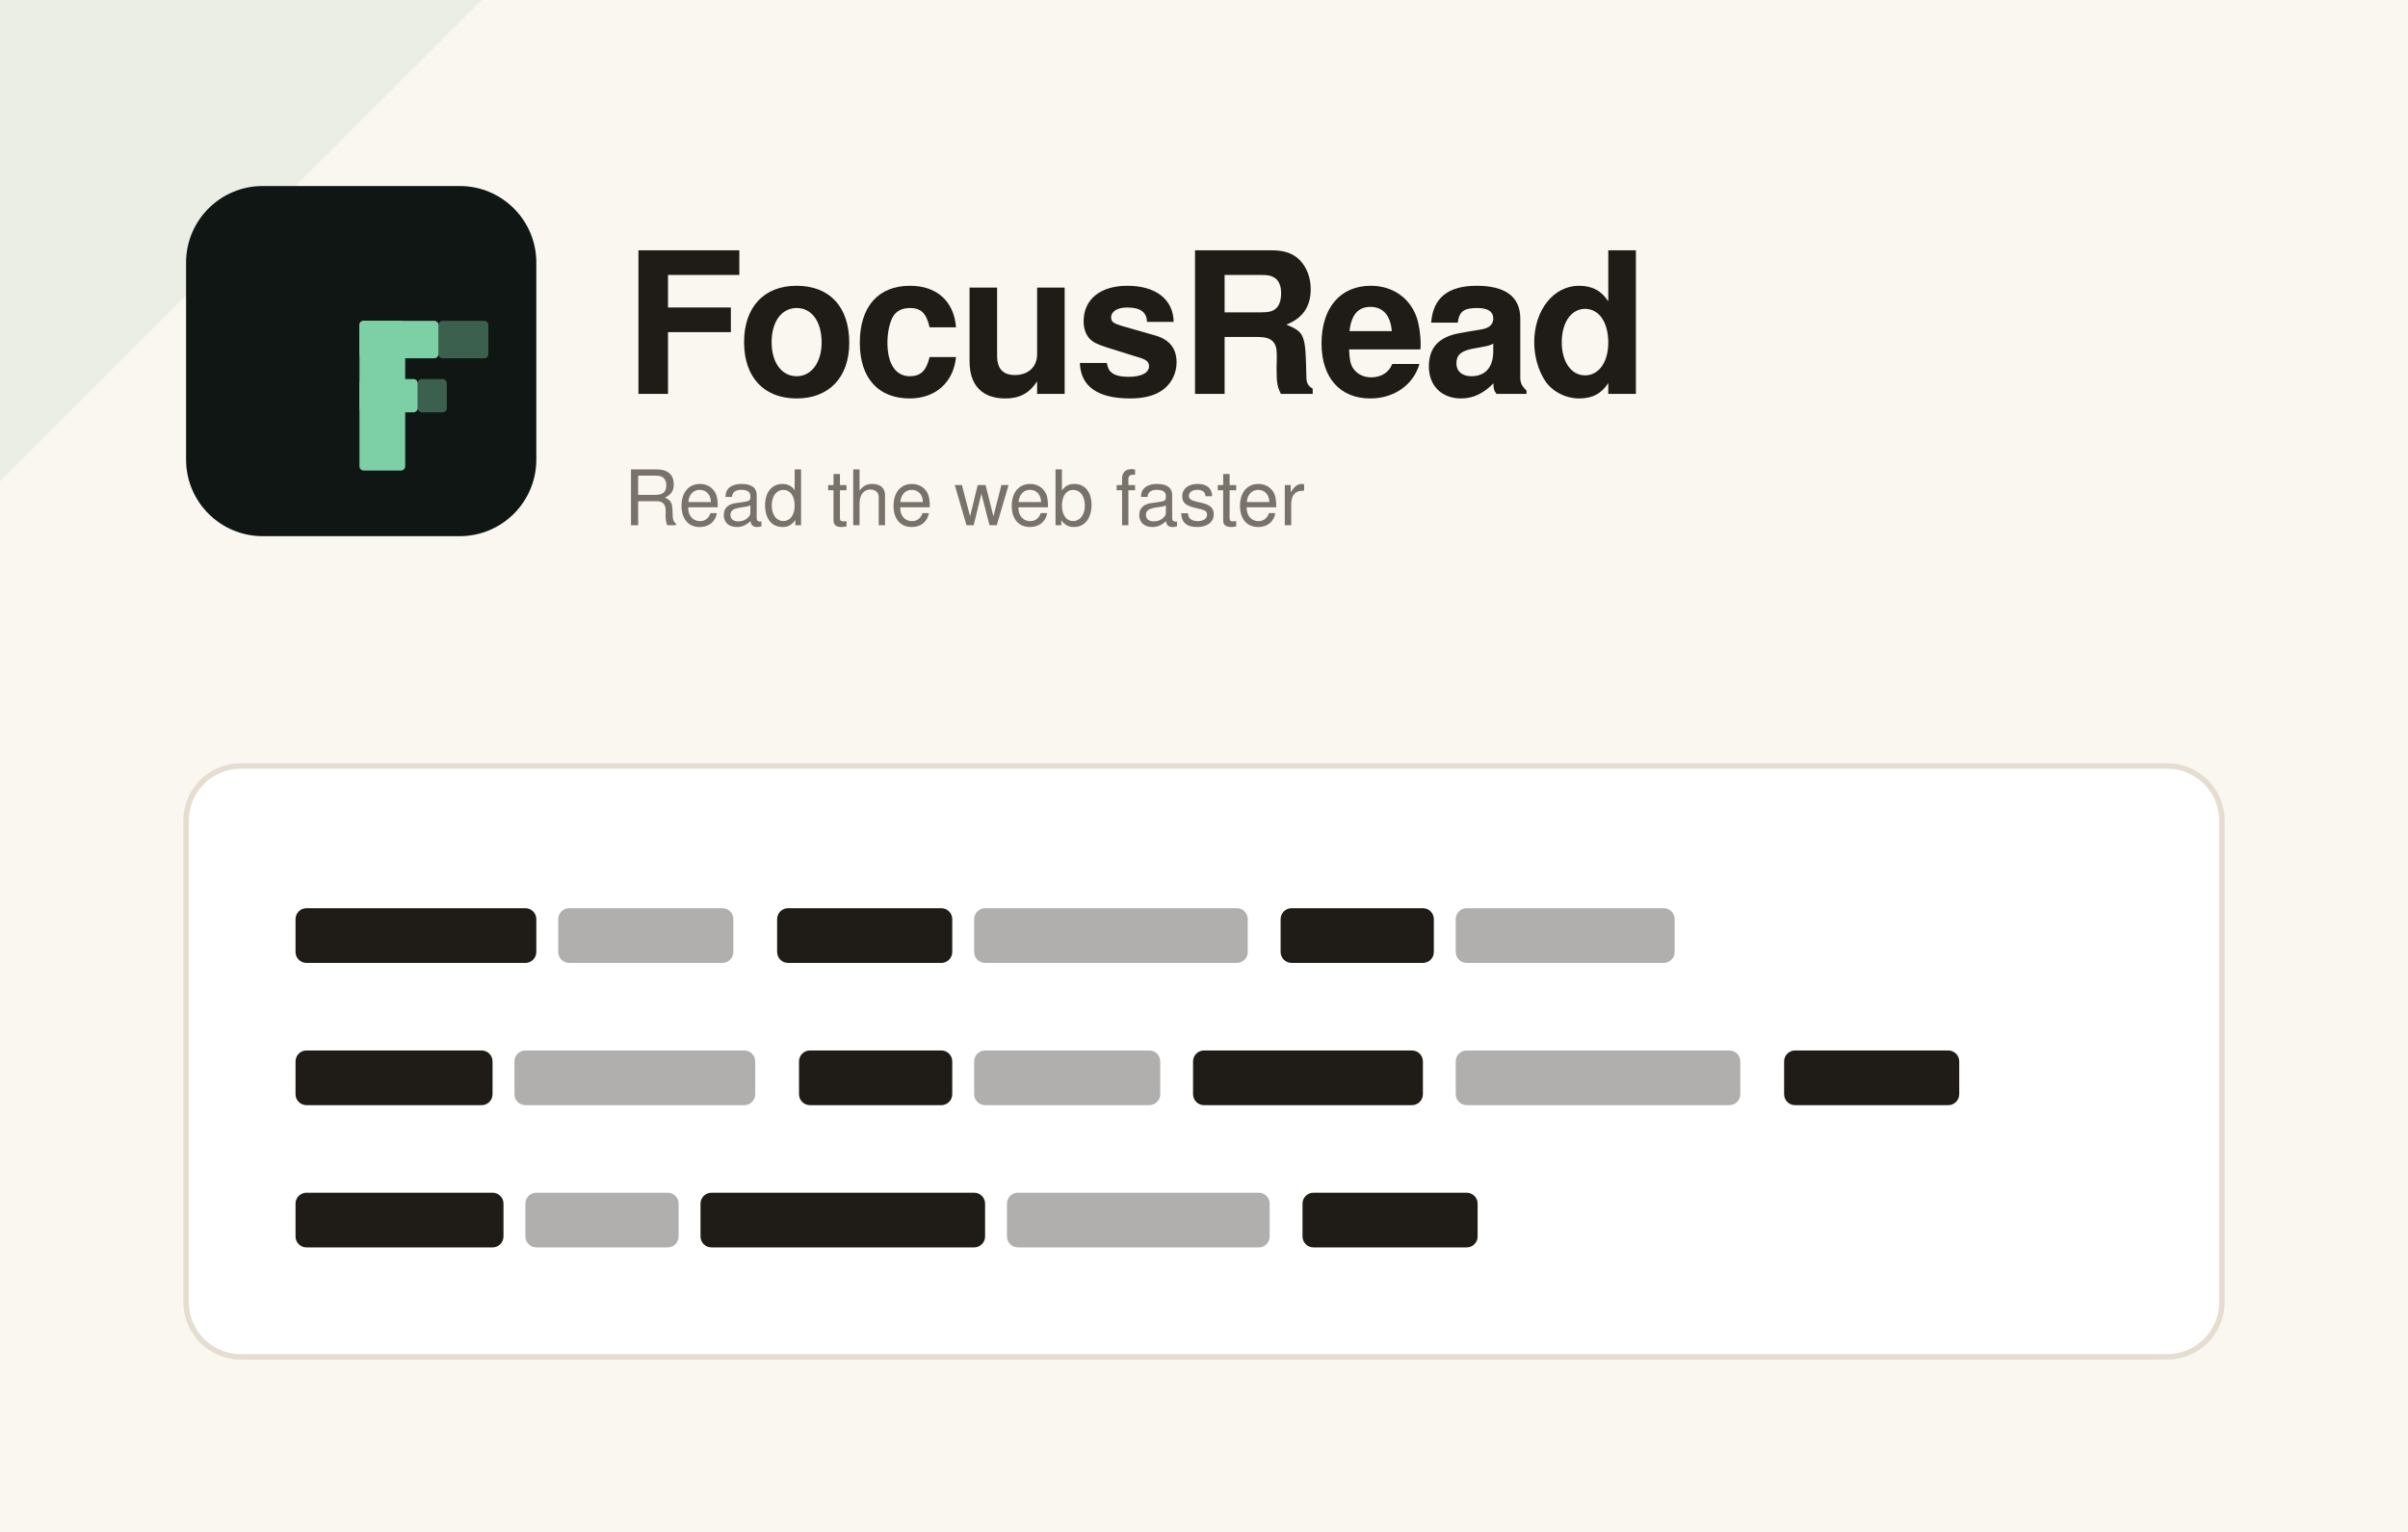
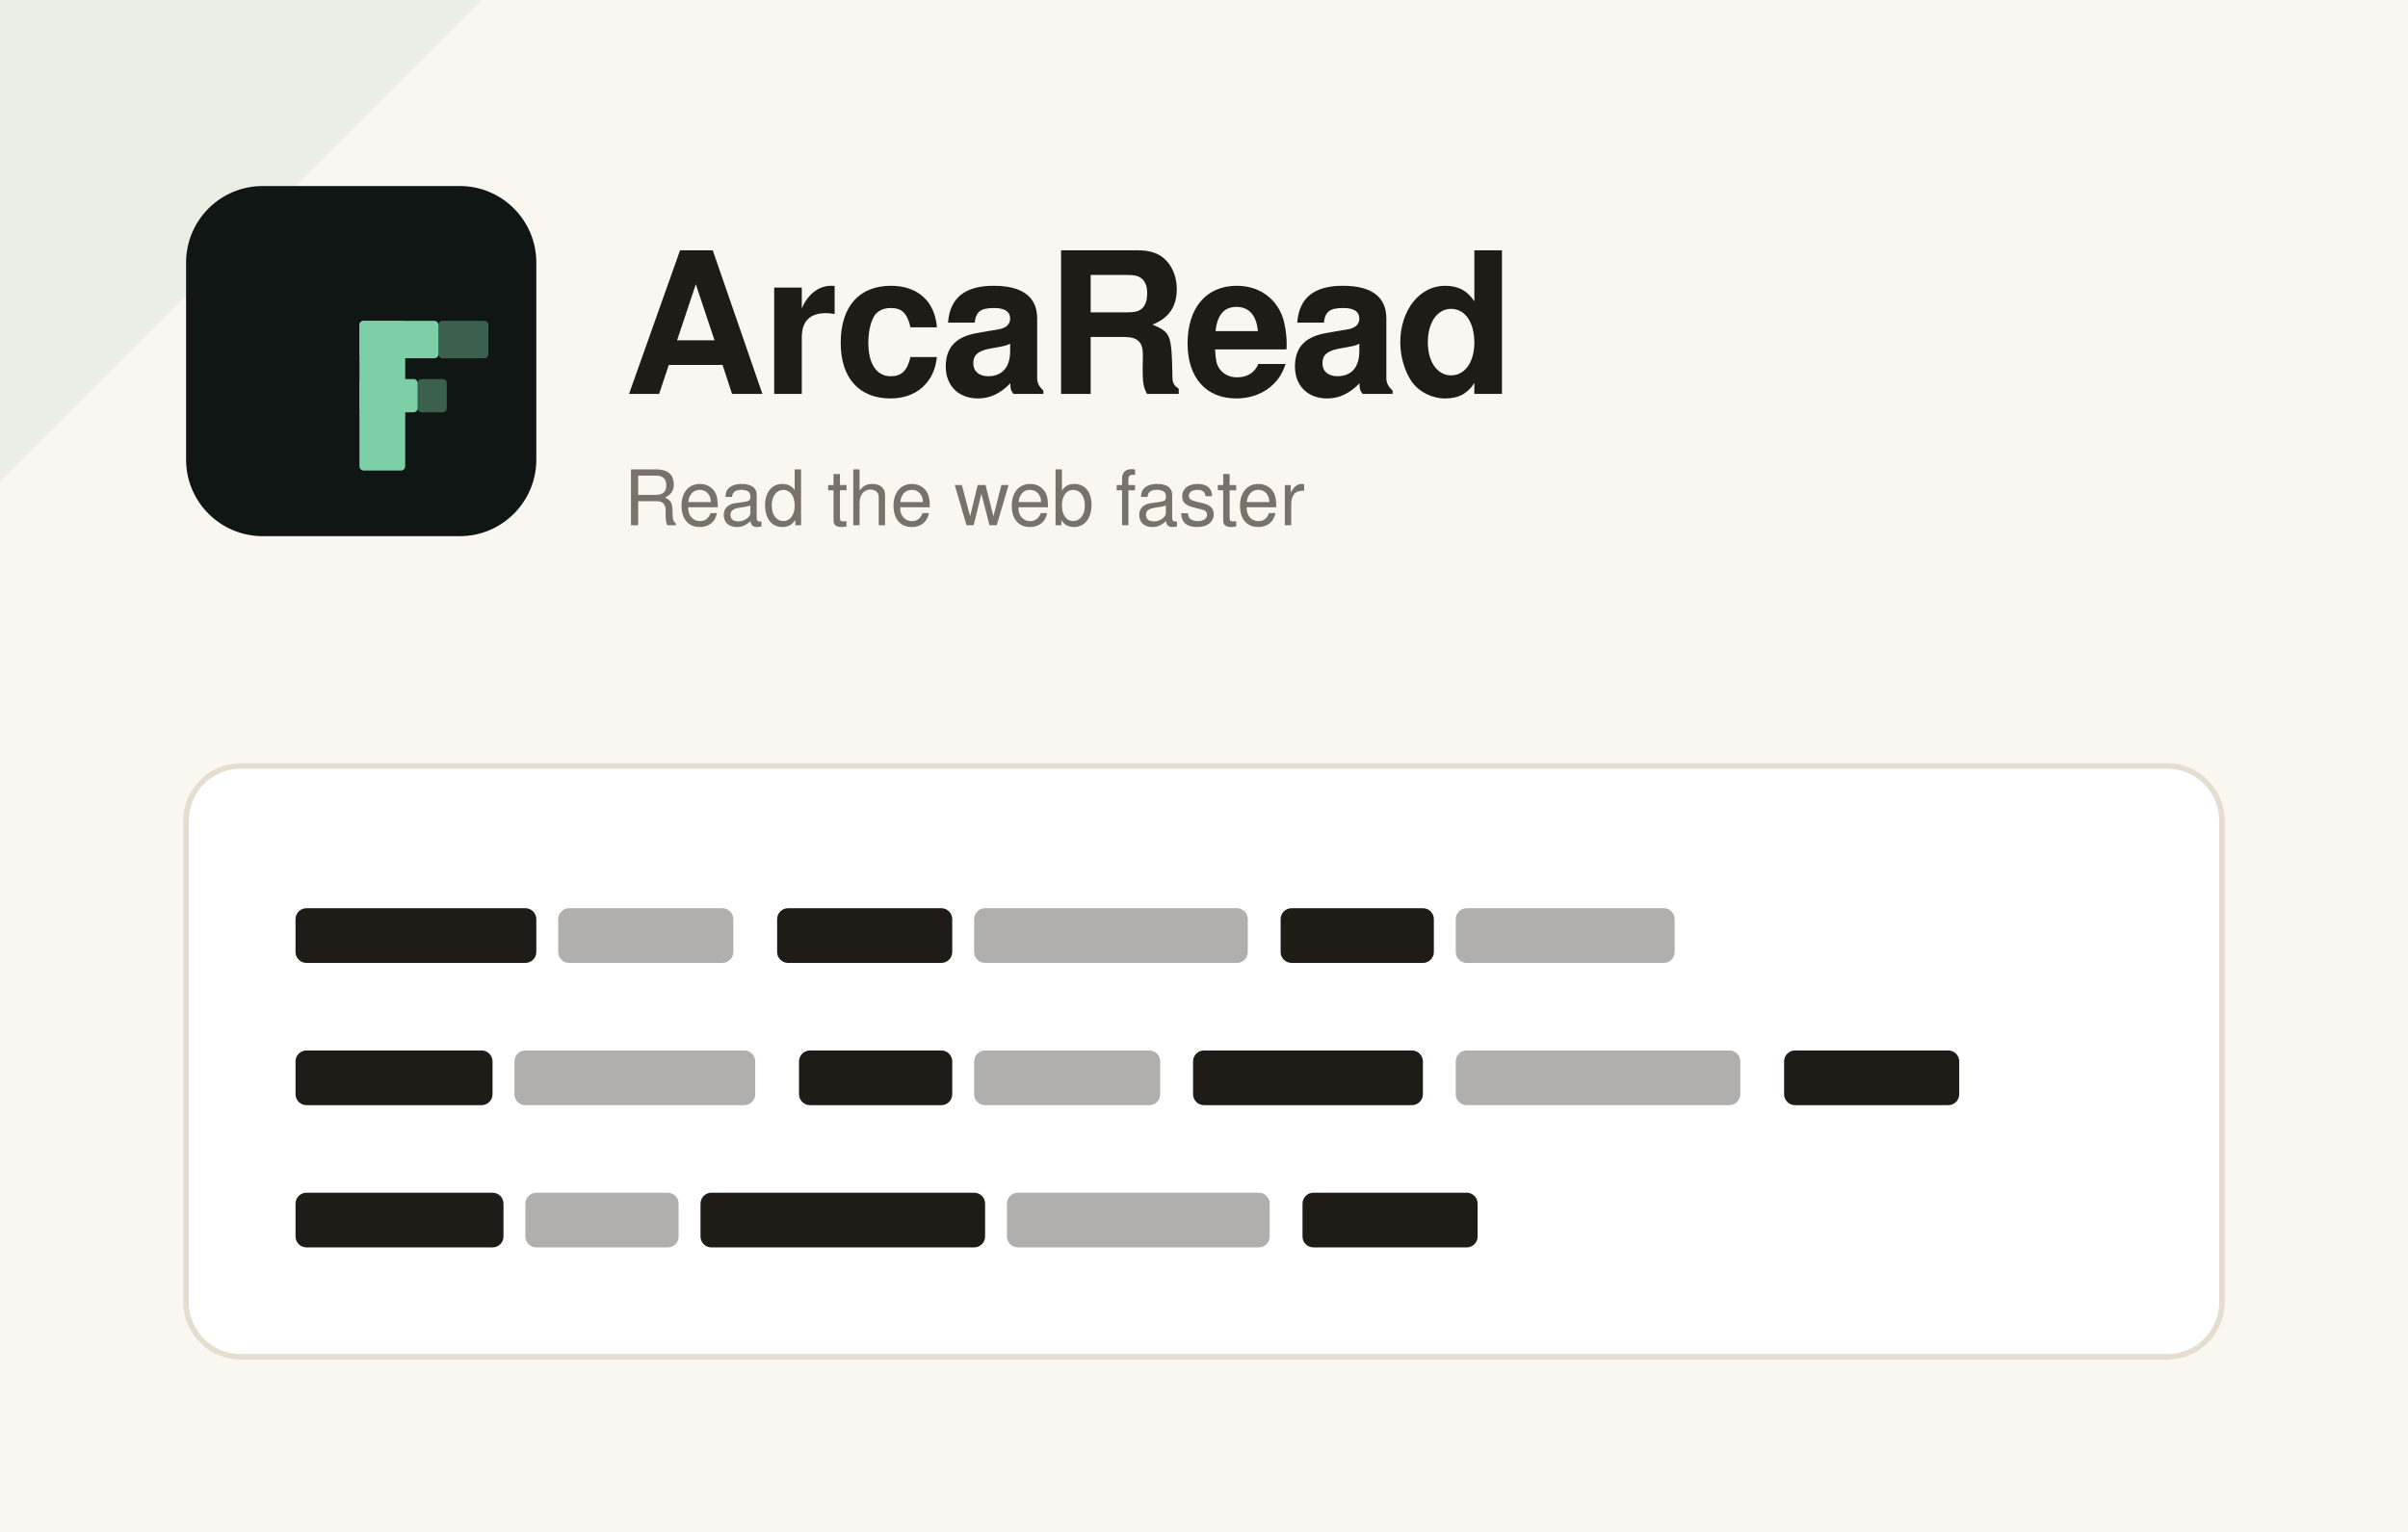
<svg xmlns="http://www.w3.org/2000/svg" viewBox="0 0 440 280">
  <rect width="440" height="280" fill="#faf7f0" />
  <path d="M 0 0 L 88 0 L 0 88 Z" fill="#2d7a55" opacity="0.08" />
  <g transform="translate(34, 34)">
    <rect width="64" height="64" rx="14" fill="#101614" />
    <g transform="translate(18, 14) scale(0.38)" fill="#7DCFA6">
      <rect x="36" y="28" width="22" height="72" rx="2" />
      <rect x="36" y="28" width="38" height="18" rx="2" />
      <rect x="36" y="56" width="28" height="16" rx="2" />
    </g>
    <g transform="translate(18, 14) scale(0.38)" fill="#7DCFA6" fill-opacity="0.4">
      <rect x="74" y="28" width="24" height="18" rx="2" />
      <rect x="64" y="56" width="14" height="16" rx="2" />
    </g>
  </g>
-   <text x="114" y="72" fill="#1f1c18" font-family="Helvetica, Arial, sans-serif" font-size="36" font-weight="800" letter-spacing="-0.8">FocusRead</text>
+   <text x="114" y="72" fill="#1f1c18" font-family="Helvetica, Arial, sans-serif" font-size="36" font-weight="800" letter-spacing="-0.8">ArcaRead</text>
  <text x="114" y="96" fill="#78726a" font-family="Helvetica, Arial, sans-serif" font-size="14" font-weight="500">Read the web faster</text>
  <g transform="translate(34, 140)">
    <rect width="372" height="108" rx="10" fill="#ffffff" stroke="#e4ddd0" stroke-width="1" />
    <g transform="translate(20, 26)">
      <rect width="44" height="10" rx="2" fill="#1f1c18" />
      <rect x="48" width="32" height="10" rx="2" fill="#1f1c18" fill-opacity="0.35" />
      <rect x="88" width="32" height="10" rx="2" fill="#1f1c18" />
      <rect x="124" width="50" height="10" rx="2" fill="#1f1c18" fill-opacity="0.35" />
      <rect x="180" width="28" height="10" rx="2" fill="#1f1c18" />
      <rect x="212" width="40" height="10" rx="2" fill="#1f1c18" fill-opacity="0.35" />
    </g>
    <g transform="translate(20, 52)">
      <rect width="36" height="10" rx="2" fill="#1f1c18" />
      <rect x="40" width="44" height="10" rx="2" fill="#1f1c18" fill-opacity="0.35" />
      <rect x="92" width="28" height="10" rx="2" fill="#1f1c18" />
      <rect x="124" width="34" height="10" rx="2" fill="#1f1c18" fill-opacity="0.35" />
      <rect x="164" width="42" height="10" rx="2" fill="#1f1c18" />
      <rect x="212" width="52" height="10" rx="2" fill="#1f1c18" fill-opacity="0.35" />
      <rect x="272" width="32" height="10" rx="2" fill="#1f1c18" />
    </g>
    <g transform="translate(20, 78)">
      <rect width="38" height="10" rx="2" fill="#1f1c18" />
      <rect x="42" width="28" height="10" rx="2" fill="#1f1c18" fill-opacity="0.35" />
      <rect x="74" width="52" height="10" rx="2" fill="#1f1c18" />
      <rect x="130" width="48" height="10" rx="2" fill="#1f1c18" fill-opacity="0.35" />
      <rect x="184" width="32" height="10" rx="2" fill="#1f1c18" />
    </g>
  </g>
</svg>
